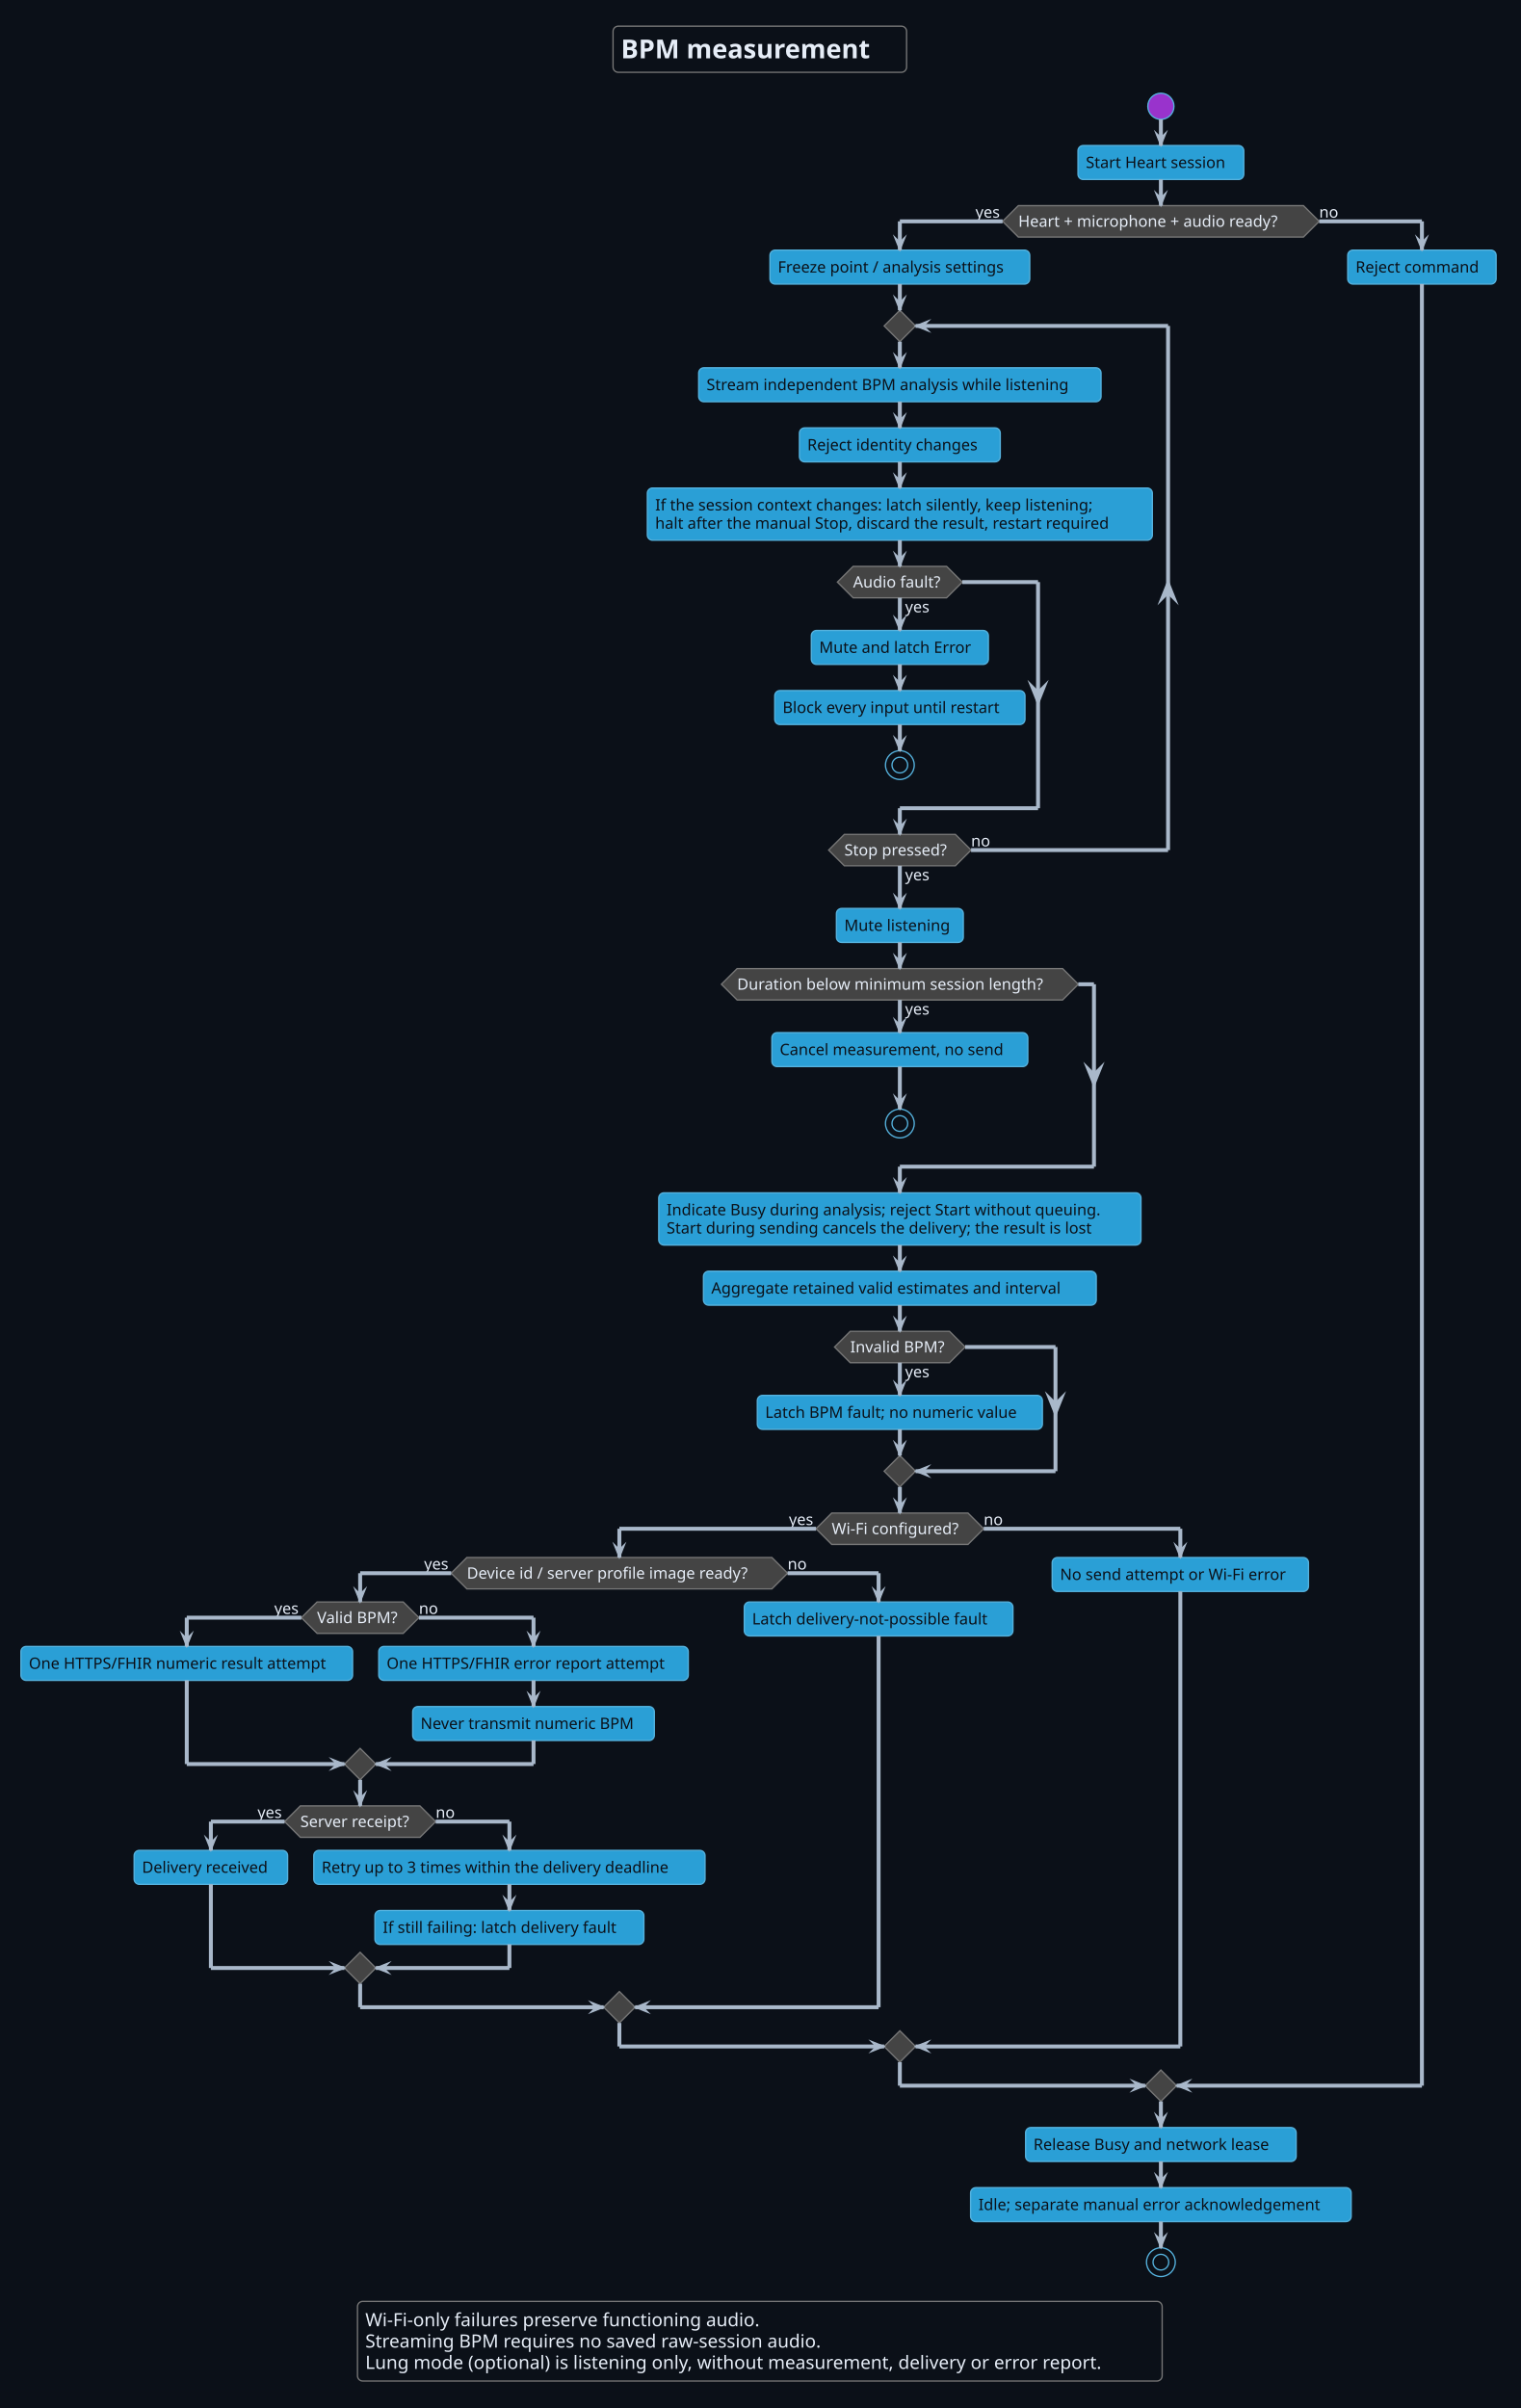
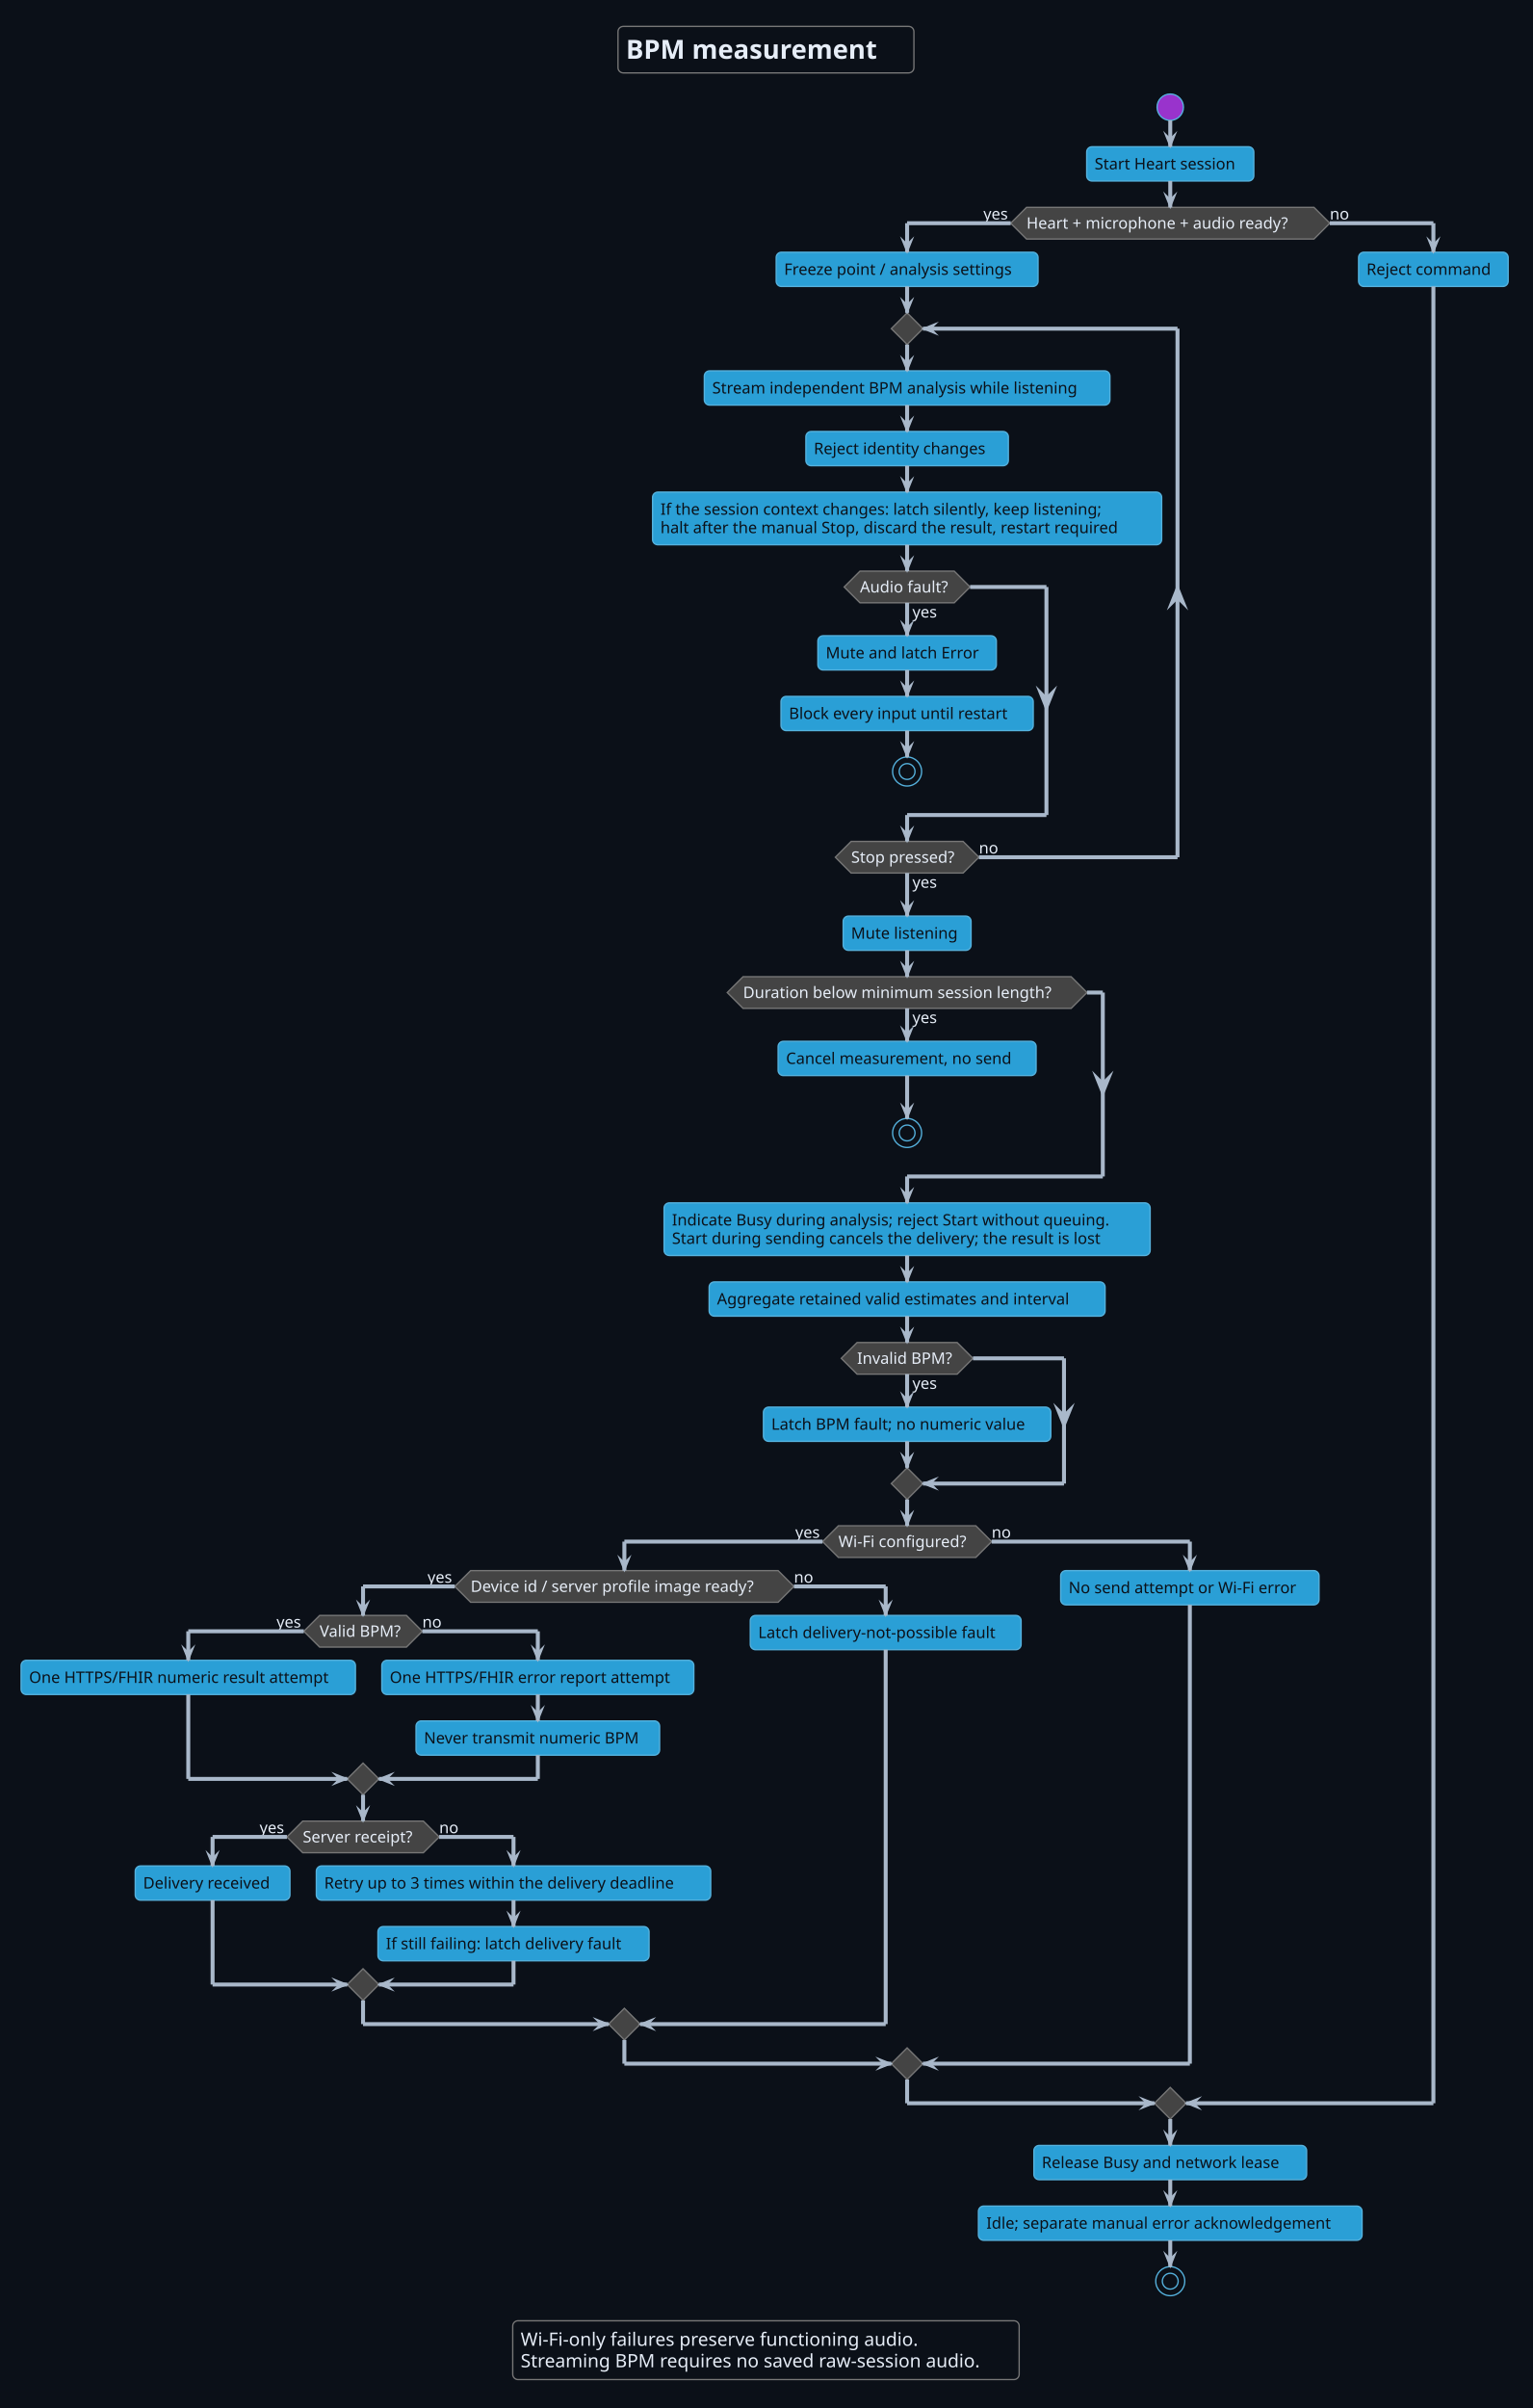
- <svg xmlns="http://www.w3.org/2000/svg" version="1.1" data-diagram-type="ACTIVITY" style="width:1211px;height:1918px;background:#0B1018;" width="1211.458px" height="1918.75px" viewBox="0 0 1211 1918" zoomAndPan="magnify" preserveAspectRatio="none" contentStyleType="text/css">
+ <svg xmlns="http://www.w3.org/2000/svg" version="1.1" data-diagram-type="ACTIVITY" style="width:1211px;height:1902px;background:#0B1018;" width="1211.458px" height="1902.083px" viewBox="0 0 1211 1902" zoomAndPan="magnify" preserveAspectRatio="none" contentStyleType="text/css">
  <defs />
  <g font-family="sans-serif" lengthAdjust="spacing">
-     <rect x="0" y="0" width="1211.458" height="1918.75" fill="#0B1018" style="stroke:none;" />
+     <rect x="0" y="0" width="1211.458" height="1902.083" fill="#0B1018" style="stroke:none;" />
    <g class="title" data-source-line="11">
      <rect x="488.269" y="20.833" width="233.793" height="36.751" fill="none" style="stroke:#777;stroke-width:1.042;" rx="4.167" ry="4.167" />
      <text x="494.519" y="46.421" fill="#E6EDF7" font-size="20.833" textLength="221.293" font-weight="700">BPM measurement</text>
    </g>
    <ellipse cx="924.593" cy="84.668" rx="10.417" ry="10.417" fill="#93C" style="stroke:#55B2DE;stroke-width:1.042;" />
    <rect x="858.571" y="115.918" width="132.043" height="27.051" fill="#2A9FD6" style="stroke:#55B2DE;stroke-width:1.042;" rx="4.167" ry="4.167" />
    <text x="864.821" y="133.771" fill="#0B1018" font-size="12.5" textLength="119.543">Start Heart session</text>
    <polygon points="811.031,163.802,1038.155,163.802,1050.655,176.302,1038.155,188.802,811.031,188.802,798.531,176.302,811.031,163.802" fill="#444" style="stroke:#777;stroke-width:1.042;stroke-linejoin:miter;stroke-miterlimit:10;" />
    <text x="811.031" y="180.629" fill="#E6EDF7" font-size="12.5" textLength="227.124">Heart + microphone + audio ready?</text>
    <text x="776.931" y="173.354" fill="#E6EDF7" font-size="12.5" textLength="21.6">yes</text>
    <text x="1050.655" y="173.354" fill="#E6EDF7" font-size="12.5" textLength="15.57">no</text>
    <rect x="613.243" y="199.219" width="206.903" height="27.051" fill="#2A9FD6" style="stroke:#55B2DE;stroke-width:1.042;" rx="4.167" ry="4.167" />
    <text x="619.493" y="217.072" fill="#0B1018" font-size="12.5" textLength="194.403">Freeze point / analysis settings</text>
    <rect x="556.456" y="292.936" width="320.477" height="27.051" fill="#2A9FD6" style="stroke:#55B2DE;stroke-width:1.042;" rx="4.167" ry="4.167" />
    <text x="562.706" y="310.789" fill="#0B1018" font-size="12.5" textLength="307.977">Stream independent BPM analysis while listening</text>
    <rect x="636.711" y="340.82" width="159.967" height="27.051" fill="#2A9FD6" style="stroke:#55B2DE;stroke-width:1.042;" rx="4.167" ry="4.167" />
    <text x="642.961" y="358.673" fill="#0B1018" font-size="12.5" textLength="147.467">Reject identity changes</text>
    <rect x="515.571" y="388.704" width="402.246" height="41.602" fill="#2A9FD6" style="stroke:#55B2DE;stroke-width:1.042;" rx="4.167" ry="4.167" />
    <text x="521.821" y="406.557" fill="#0B1018" font-size="12.5" textLength="378.43">If the session context changes: latch silently, keep listening;</text>
    <text x="521.821" y="421.108" fill="#0B1018" font-size="12.5" textLength="389.746">halt after the manual Stop, discard the result, restart required</text>
    <rect x="646.18" y="502.165" width="141.028" height="27.051" fill="#2A9FD6" style="stroke:#55B2DE;stroke-width:1.042;" rx="4.167" ry="4.167" />
    <text x="652.43" y="520.017" fill="#0B1018" font-size="12.5" textLength="128.528">Mute and latch Error</text>
    <rect x="617.042" y="550.049" width="199.304" height="27.051" fill="#2A9FD6" style="stroke:#55B2DE;stroke-width:1.042;" rx="4.167" ry="4.167" />
    <text x="623.292" y="567.902" fill="#0B1018" font-size="12.5" textLength="186.804">Block every input until restart</text>
    <ellipse cx="716.694" cy="609.391" rx="11.458" ry="11.458" fill="none" style="stroke:#55B2DE;stroke-width:1.042;" />
    <ellipse cx="716.694" cy="609.391" rx="6.25" ry="6.25" fill="none" style="stroke:#55B2DE;stroke-width:1.042;" />
    <polygon points="679.448,451.139,753.941,451.139,766.441,463.639,753.941,476.139,679.448,476.139,666.948,463.639,679.448,451.139" fill="#444" style="stroke:#777;stroke-width:1.042;stroke-linejoin:miter;stroke-miterlimit:10;" />
    <text x="720.861" y="487.742" fill="#E6EDF7" font-size="12.5" textLength="21.6">yes</text>
    <text x="679.448" y="467.967" fill="#E6EDF7" font-size="12.5" textLength="74.493">Audio fault?</text>
    <polygon points="716.694,247.103,729.194,259.603,716.694,272.103,704.194,259.603,716.694,247.103" fill="#444" style="stroke:#777;stroke-width:1.042;stroke-linejoin:miter;stroke-miterlimit:10;" />
    <polygon points="672.474,664.6,760.914,664.6,773.414,677.1,760.914,689.6,672.474,689.6,659.974,677.1,672.474,664.6" fill="#444" style="stroke:#777;stroke-width:1.042;stroke-linejoin:miter;stroke-miterlimit:10;" />
    <text x="720.861" y="701.202" fill="#E6EDF7" font-size="12.5" textLength="21.6">yes</text>
    <text x="672.474" y="681.427" fill="#E6EDF7" font-size="12.5" textLength="88.44">Stop pressed?</text>
    <text x="773.414" y="674.152" fill="#E6EDF7" font-size="12.5" textLength="15.57">no</text>
    <rect x="666.157" y="723.598" width="101.074" height="27.051" fill="#2A9FD6" style="stroke:#55B2DE;stroke-width:1.042;" rx="4.167" ry="4.167" />
    <text x="672.407" y="741.451" fill="#0B1018" font-size="12.5" textLength="88.574">Mute listening</text>
    <rect x="614.769" y="822.508" width="203.851" height="27.051" fill="#2A9FD6" style="stroke:#55B2DE;stroke-width:1.042;" rx="4.167" ry="4.167" />
    <text x="621.019" y="840.361" fill="#0B1018" font-size="12.5" textLength="191.351">Cancel measurement, no send</text>
    <ellipse cx="716.694" cy="894.887" rx="11.458" ry="11.458" fill="none" style="stroke:#55B2DE;stroke-width:1.042;" />
    <ellipse cx="716.694" cy="894.887" rx="6.25" ry="6.25" fill="none" style="stroke:#55B2DE;stroke-width:1.042;" />
    <polygon points="587.083,771.482,846.306,771.482,858.806,783.982,846.306,796.482,587.083,796.482,574.583,783.982,587.083,771.482" fill="#444" style="stroke:#777;stroke-width:1.042;stroke-linejoin:miter;stroke-miterlimit:10;" />
    <text x="720.861" y="808.085" fill="#E6EDF7" font-size="12.5" textLength="21.6">yes</text>
    <text x="587.083" y="788.31" fill="#E6EDF7" font-size="12.5" textLength="259.222">Duration below minimum session length?</text>
    <rect x="524.656" y="950.096" width="384.076" height="41.602" fill="#2A9FD6" style="stroke:#55B2DE;stroke-width:1.042;" rx="4.167" ry="4.167" />
    <text x="530.906" y="967.948" fill="#0B1018" font-size="12.5" textLength="371.576">Indicate Busy during analysis; reject Start without queuing.</text>
    <text x="530.906" y="982.499" fill="#0B1018" font-size="12.5" textLength="366.608">Start during sending cancels the delivery; the result is lost</text>
    <rect x="560.273" y="1012.531" width="312.842" height="27.051" fill="#2A9FD6" style="stroke:#55B2DE;stroke-width:1.042;" rx="4.167" ry="4.167" />
    <text x="566.523" y="1030.383" fill="#0B1018" font-size="12.5" textLength="300.342">Aggregate retained valid estimates and interval</text>
    <rect x="603.163" y="1111.44" width="227.063" height="27.051" fill="#2A9FD6" style="stroke:#55B2DE;stroke-width:1.042;" rx="4.167" ry="4.167" />
    <text x="609.413" y="1129.293" fill="#0B1018" font-size="12.5" textLength="214.563">Latch BPM fault; no numeric value</text>
    <polygon points="677.168,1060.415,756.221,1060.415,768.721,1072.915,756.221,1085.415,677.168,1085.415,664.668,1072.915,677.168,1060.415" fill="#444" style="stroke:#777;stroke-width:1.042;stroke-linejoin:miter;stroke-miterlimit:10;" />
    <text x="720.861" y="1097.017" fill="#E6EDF7" font-size="12.5" textLength="21.6">yes</text>
    <text x="677.168" y="1077.242" fill="#E6EDF7" font-size="12.5" textLength="79.053">Invalid BPM?</text>
    <polygon points="716.694,1159.324,729.194,1171.824,716.694,1184.324,704.194,1171.824,716.694,1159.324" fill="#444" style="stroke:#777;stroke-width:1.042;stroke-linejoin:miter;stroke-miterlimit:10;" />
    <polygon points="662.419,1205.157,770.97,1205.157,783.47,1217.657,770.97,1230.157,662.419,1230.157,649.919,1217.657,662.419,1205.157" fill="#444" style="stroke:#777;stroke-width:1.042;stroke-linejoin:miter;stroke-miterlimit:10;" />
    <text x="662.419" y="1221.985" fill="#E6EDF7" font-size="12.5" textLength="108.551">Wi-Fi configured?</text>
    <text x="628.319" y="1214.709" fill="#E6EDF7" font-size="12.5" textLength="21.6">yes</text>
    <text x="783.47" y="1214.709" fill="#E6EDF7" font-size="12.5" textLength="15.57">no</text>
    <polygon points="371.841,1240.574,614.767,1240.574,627.267,1253.074,614.767,1265.574,371.841,1265.574,359.341,1253.074,371.841,1240.574" fill="#444" style="stroke:#777;stroke-width:1.042;stroke-linejoin:miter;stroke-miterlimit:10;" />
    <text x="371.841" y="1257.402" fill="#E6EDF7" font-size="12.5" textLength="242.926">Device id / server profile image ready?</text>
    <text x="337.741" y="1250.126" fill="#E6EDF7" font-size="12.5" textLength="21.6">yes</text>
    <text x="627.267" y="1250.126" fill="#E6EDF7" font-size="12.5" textLength="15.57">no</text>
    <polygon points="252.538,1275.991,321.135,1275.991,333.635,1288.491,321.135,1300.991,252.538,1300.991,240.038,1288.491,252.538,1275.991" fill="#444" style="stroke:#777;stroke-width:1.042;stroke-linejoin:miter;stroke-miterlimit:10;" />
    <text x="252.538" y="1292.818" fill="#E6EDF7" font-size="12.5" textLength="68.597">Valid BPM?</text>
    <text x="218.438" y="1285.543" fill="#E6EDF7" font-size="12.5" textLength="21.6">yes</text>
    <text x="333.635" y="1285.543" fill="#E6EDF7" font-size="12.5" textLength="15.57">no</text>
    <rect x="16.667" y="1311.407" width="264.16" height="27.051" fill="#2A9FD6" style="stroke:#55B2DE;stroke-width:1.042;" rx="4.167" ry="4.167" />
    <text x="22.917" y="1329.26" fill="#0B1018" font-size="12.5" textLength="251.66">One HTTPS/FHIR numeric result attempt</text>
    <rect x="301.66" y="1311.407" width="246.533" height="27.051" fill="#2A9FD6" style="stroke:#55B2DE;stroke-width:1.042;" rx="4.167" ry="4.167" />
    <text x="307.91" y="1329.26" fill="#0B1018" font-size="12.5" textLength="234.033">One HTTPS/FHIR error report attempt</text>
    <rect x="328.693" y="1359.292" width="192.468" height="27.051" fill="#2A9FD6" style="stroke:#55B2DE;stroke-width:1.042;" rx="4.167" ry="4.167" />
    <text x="334.943" y="1377.144" fill="#0B1018" font-size="12.5" textLength="179.968">Never transmit numeric BPM</text>
    <polygon points="286.837,1392.592,299.337,1405.092,286.837,1417.592,274.337,1405.092,286.837,1392.592" fill="#444" style="stroke:#777;stroke-width:1.042;stroke-linejoin:miter;stroke-miterlimit:10;" />
    <polygon points="239.187,1438.426,334.487,1438.426,346.987,1450.926,334.487,1463.426,239.187,1463.426,226.687,1450.926,239.187,1438.426" fill="#444" style="stroke:#777;stroke-width:1.042;stroke-linejoin:miter;stroke-miterlimit:10;" />
    <text x="239.187" y="1455.253" fill="#E6EDF7" font-size="12.5" textLength="95.3">Server receipt?</text>
    <text x="205.086" y="1447.978" fill="#E6EDF7" font-size="12.5" textLength="21.6">yes</text>
    <text x="346.987" y="1447.978" fill="#E6EDF7" font-size="12.5" textLength="15.57">no</text>
    <rect x="106.831" y="1473.842" width="122.247" height="27.051" fill="#2A9FD6" style="stroke:#55B2DE;stroke-width:1.042;" rx="4.167" ry="4.167" />
    <text x="113.081" y="1491.695" fill="#0B1018" font-size="12.5" textLength="109.747">Delivery received</text>
    <rect x="249.911" y="1473.842" width="311.615" height="27.051" fill="#2A9FD6" style="stroke:#55B2DE;stroke-width:1.042;" rx="4.167" ry="4.167" />
    <text x="256.161" y="1491.695" fill="#0B1018" font-size="12.5" textLength="299.115">Retry up to 3 times within the delivery deadline</text>
    <rect x="298.611" y="1521.726" width="214.215" height="27.051" fill="#2A9FD6" style="stroke:#55B2DE;stroke-width:1.042;" rx="4.167" ry="4.167" />
    <text x="304.861" y="1539.579" fill="#0B1018" font-size="12.5" textLength="201.715">If still failing: latch delivery fault</text>
    <polygon points="286.837,1555.027,299.337,1567.527,286.837,1580.027,274.337,1567.527,286.837,1555.027" fill="#444" style="stroke:#777;stroke-width:1.042;stroke-linejoin:miter;stroke-miterlimit:10;" />
    <rect x="592.776" y="1275.991" width="213.989" height="27.051" fill="#2A9FD6" style="stroke:#55B2DE;stroke-width:1.042;" rx="4.167" ry="4.167" />
    <text x="599.026" y="1293.844" fill="#0B1018" font-size="12.5" textLength="201.489">Latch delivery-not-possible fault</text>
    <polygon points="493.304,1586.277,505.804,1598.777,493.304,1611.277,480.804,1598.777,493.304,1586.277" fill="#444" style="stroke:#777;stroke-width:1.042;stroke-linejoin:miter;stroke-miterlimit:10;" />
    <rect x="838.016" y="1240.574" width="204.138" height="27.051" fill="#2A9FD6" style="stroke:#55B2DE;stroke-width:1.042;" rx="4.167" ry="4.167" />
    <text x="844.266" y="1258.427" fill="#0B1018" font-size="12.5" textLength="191.638">No send attempt or Wi-Fi error</text>
    <polygon points="716.694,1617.527,729.194,1630.027,716.694,1642.527,704.194,1630.027,716.694,1617.527" fill="#444" style="stroke:#777;stroke-width:1.042;stroke-linejoin:miter;stroke-miterlimit:10;" />
    <rect x="1073.404" y="199.219" width="118.176" height="27.051" fill="#2A9FD6" style="stroke:#55B2DE;stroke-width:1.042;" rx="4.167" ry="4.167" />
    <text x="1079.654" y="217.072" fill="#0B1018" font-size="12.5" textLength="105.676">Reject command</text>
    <polygon points="924.593,1648.777,937.093,1661.277,924.593,1673.777,912.093,1661.277,924.593,1648.777" fill="#444" style="stroke:#777;stroke-width:1.042;stroke-linejoin:miter;stroke-miterlimit:10;" />
    <rect x="816.839" y="1694.611" width="215.509" height="27.051" fill="#2A9FD6" style="stroke:#55B2DE;stroke-width:1.042;" rx="4.167" ry="4.167" />
    <text x="823.089" y="1712.463" fill="#0B1018" font-size="12.5" textLength="203.009">Release Busy and network lease</text>
    <rect x="773.031" y="1742.495" width="303.125" height="27.051" fill="#2A9FD6" style="stroke:#55B2DE;stroke-width:1.042;" rx="4.167" ry="4.167" />
    <text x="779.281" y="1760.347" fill="#0B1018" font-size="12.5" textLength="290.625">Idle; separate manual error acknowledgement</text>
    <ellipse cx="924.593" cy="1801.837" rx="11.458" ry="11.458" fill="none" style="stroke:#55B2DE;stroke-width:1.042;" />
    <ellipse cx="924.593" cy="1801.837" rx="6.25" ry="6.25" fill="none" style="stroke:#55B2DE;stroke-width:1.042;" />
    <line x1="924.593" y1="95.085" x2="924.593" y2="115.918" style="stroke:#A9B8CA;stroke-width:3.125;" />
    <polygon points="920.427,105.501,924.593,115.918,928.76,105.501,924.593,109.668" fill="#A9B8CA" style="stroke:#A9B8CA;stroke-width:1.042;stroke-linejoin:miter;stroke-miterlimit:10;" />
    <line x1="716.694" y1="319.987" x2="716.694" y2="340.82" style="stroke:#A9B8CA;stroke-width:3.125;" />
    <polygon points="712.528,330.404,716.694,340.82,720.861,330.404,716.694,334.57" fill="#A9B8CA" style="stroke:#A9B8CA;stroke-width:1.042;stroke-linejoin:miter;stroke-miterlimit:10;" />
    <line x1="716.694" y1="367.871" x2="716.694" y2="388.704" style="stroke:#A9B8CA;stroke-width:3.125;" />
    <polygon points="712.528,378.288,716.694,388.704,720.861,378.288,716.694,382.454" fill="#A9B8CA" style="stroke:#A9B8CA;stroke-width:1.042;stroke-linejoin:miter;stroke-miterlimit:10;" />
    <line x1="716.694" y1="529.215" x2="716.694" y2="550.049" style="stroke:#A9B8CA;stroke-width:3.125;" />
    <polygon points="712.528,539.632,716.694,550.049,720.861,539.632,716.694,543.799" fill="#A9B8CA" style="stroke:#A9B8CA;stroke-width:1.042;stroke-linejoin:miter;stroke-miterlimit:10;" />
    <line x1="716.694" y1="577.1" x2="716.694" y2="597.933" style="stroke:#A9B8CA;stroke-width:3.125;" />
    <polygon points="712.528,587.516,716.694,597.933,720.861,587.516,716.694,591.683" fill="#A9B8CA" style="stroke:#A9B8CA;stroke-width:1.042;stroke-linejoin:miter;stroke-miterlimit:10;" />
    <line x1="716.694" y1="476.139" x2="716.694" y2="502.165" style="stroke:#A9B8CA;stroke-width:3.125;" />
    <polygon points="712.528,491.748,716.694,502.165,720.861,491.748,716.694,495.915" fill="#A9B8CA" style="stroke:#A9B8CA;stroke-width:1.042;stroke-linejoin:miter;stroke-miterlimit:10;" />
    <line x1="766.441" y1="463.639" x2="826.763" y2="463.639" style="stroke:#A9B8CA;stroke-width:3.125;" />
    <polygon points="822.596,547.965,826.763,558.382,830.93,547.965,826.763,552.132" fill="#A9B8CA" style="stroke:#A9B8CA;stroke-width:3.125;stroke-linejoin:miter;stroke-miterlimit:10;" />
    <line x1="826.763" y1="463.639" x2="826.763" y2="643.766" style="stroke:#A9B8CA;stroke-width:3.125;" />
    <line x1="826.763" y1="643.766" x2="716.694" y2="643.766" style="stroke:#A9B8CA;stroke-width:3.125;" />
    <line x1="716.694" y1="643.766" x2="716.694" y2="664.6" style="stroke:#A9B8CA;stroke-width:3.125;" />
    <polygon points="712.528,654.183,716.694,664.6,720.861,654.183,716.694,658.35" fill="#A9B8CA" style="stroke:#A9B8CA;stroke-width:1.042;stroke-linejoin:miter;stroke-miterlimit:10;" />
    <line x1="716.694" y1="430.306" x2="716.694" y2="451.139" style="stroke:#A9B8CA;stroke-width:3.125;" />
    <polygon points="712.528,440.723,716.694,451.139,720.861,440.723,716.694,444.889" fill="#A9B8CA" style="stroke:#A9B8CA;stroke-width:1.042;stroke-linejoin:miter;stroke-miterlimit:10;" />
    <line x1="716.694" y1="272.103" x2="716.694" y2="292.936" style="stroke:#A9B8CA;stroke-width:3.125;" />
    <polygon points="712.528,282.52,716.694,292.936,720.861,282.52,716.694,286.686" fill="#A9B8CA" style="stroke:#A9B8CA;stroke-width:1.042;stroke-linejoin:miter;stroke-miterlimit:10;" />
    <line x1="773.414" y1="677.1" x2="930.317" y2="677.1" style="stroke:#A9B8CA;stroke-width:3.125;" />
    <polygon points="926.151,475.635,930.317,465.218,934.484,475.635,930.317,471.468" fill="#A9B8CA" style="stroke:#A9B8CA;stroke-width:3.125;stroke-linejoin:miter;stroke-miterlimit:10;" />
    <line x1="930.317" y1="259.603" x2="930.317" y2="677.1" style="stroke:#A9B8CA;stroke-width:3.125;" />
    <line x1="930.317" y1="259.603" x2="729.194" y2="259.603" style="stroke:#A9B8CA;stroke-width:3.125;" />
    <polygon points="739.611,255.436,729.194,259.603,739.611,263.77,735.444,259.603" fill="#A9B8CA" style="stroke:#A9B8CA;stroke-width:1.042;stroke-linejoin:miter;stroke-miterlimit:10;" />
    <line x1="716.694" y1="226.27" x2="716.694" y2="247.103" style="stroke:#A9B8CA;stroke-width:3.125;" />
    <polygon points="712.528,236.686,716.694,247.103,720.861,236.686,716.694,240.853" fill="#A9B8CA" style="stroke:#A9B8CA;stroke-width:1.042;stroke-linejoin:miter;stroke-miterlimit:10;" />
    <line x1="716.694" y1="689.6" x2="716.694" y2="723.598" style="stroke:#A9B8CA;stroke-width:3.125;" />
    <polygon points="712.528,713.182,716.694,723.598,720.861,713.182,716.694,717.348" fill="#A9B8CA" style="stroke:#A9B8CA;stroke-width:1.042;stroke-linejoin:miter;stroke-miterlimit:10;" />
    <line x1="716.694" y1="849.559" x2="716.694" y2="883.429" style="stroke:#A9B8CA;stroke-width:3.125;" />
    <polygon points="712.528,873.012,716.694,883.429,720.861,873.012,716.694,877.179" fill="#A9B8CA" style="stroke:#A9B8CA;stroke-width:1.042;stroke-linejoin:miter;stroke-miterlimit:10;" />
    <line x1="716.694" y1="796.482" x2="716.694" y2="822.508" style="stroke:#A9B8CA;stroke-width:3.125;" />
    <polygon points="712.528,812.091,716.694,822.508,720.861,812.091,716.694,816.258" fill="#A9B8CA" style="stroke:#A9B8CA;stroke-width:1.042;stroke-linejoin:miter;stroke-miterlimit:10;" />
    <line x1="858.806" y1="783.982" x2="871.306" y2="783.982" style="stroke:#A9B8CA;stroke-width:3.125;" />
    <polygon points="867.139,852.179,871.306,862.596,875.472,852.179,871.306,856.346" fill="#A9B8CA" style="stroke:#A9B8CA;stroke-width:3.125;stroke-linejoin:miter;stroke-miterlimit:10;" />
    <line x1="871.306" y1="783.982" x2="871.306" y2="929.262" style="stroke:#A9B8CA;stroke-width:3.125;" />
    <line x1="871.306" y1="929.262" x2="716.694" y2="929.262" style="stroke:#A9B8CA;stroke-width:3.125;" />
    <line x1="716.694" y1="929.262" x2="716.694" y2="950.096" style="stroke:#A9B8CA;stroke-width:3.125;" />
    <polygon points="712.528,939.679,716.694,950.096,720.861,939.679,716.694,943.846" fill="#A9B8CA" style="stroke:#A9B8CA;stroke-width:1.042;stroke-linejoin:miter;stroke-miterlimit:10;" />
    <line x1="716.694" y1="750.649" x2="716.694" y2="771.482" style="stroke:#A9B8CA;stroke-width:3.125;" />
    <polygon points="712.528,761.066,716.694,771.482,720.861,761.066,716.694,765.232" fill="#A9B8CA" style="stroke:#A9B8CA;stroke-width:1.042;stroke-linejoin:miter;stroke-miterlimit:10;" />
    <line x1="716.694" y1="991.697" x2="716.694" y2="1012.531" style="stroke:#A9B8CA;stroke-width:3.125;" />
    <polygon points="712.528,1002.114,716.694,1012.531,720.861,1002.114,716.694,1006.281" fill="#A9B8CA" style="stroke:#A9B8CA;stroke-width:1.042;stroke-linejoin:miter;stroke-miterlimit:10;" />
    <line x1="716.694" y1="1085.415" x2="716.694" y2="1111.44" style="stroke:#A9B8CA;stroke-width:3.125;" />
    <polygon points="712.528,1101.023,716.694,1111.44,720.861,1101.023,716.694,1105.19" fill="#A9B8CA" style="stroke:#A9B8CA;stroke-width:1.042;stroke-linejoin:miter;stroke-miterlimit:10;" />
    <line x1="768.721" y1="1072.915" x2="840.643" y2="1072.915" style="stroke:#A9B8CA;stroke-width:3.125;" />
    <polygon points="836.476,1114.549,840.643,1124.965,844.809,1114.549,840.643,1118.715" fill="#A9B8CA" style="stroke:#A9B8CA;stroke-width:3.125;stroke-linejoin:miter;stroke-miterlimit:10;" />
    <line x1="840.643" y1="1072.915" x2="840.643" y2="1171.824" style="stroke:#A9B8CA;stroke-width:3.125;" />
    <line x1="840.643" y1="1171.824" x2="729.194" y2="1171.824" style="stroke:#A9B8CA;stroke-width:3.125;" />
    <polygon points="739.611,1167.657,729.194,1171.824,739.611,1175.991,735.444,1171.824" fill="#A9B8CA" style="stroke:#A9B8CA;stroke-width:1.042;stroke-linejoin:miter;stroke-miterlimit:10;" />
    <line x1="716.694" y1="1138.491" x2="716.694" y2="1159.324" style="stroke:#A9B8CA;stroke-width:3.125;" />
    <polygon points="712.528,1148.907,716.694,1159.324,720.861,1148.907,716.694,1153.074" fill="#A9B8CA" style="stroke:#A9B8CA;stroke-width:1.042;stroke-linejoin:miter;stroke-miterlimit:10;" />
    <line x1="716.694" y1="1039.581" x2="716.694" y2="1060.415" style="stroke:#A9B8CA;stroke-width:3.125;" />
    <polygon points="712.528,1049.998,716.694,1060.415,720.861,1049.998,716.694,1054.165" fill="#A9B8CA" style="stroke:#A9B8CA;stroke-width:1.042;stroke-linejoin:miter;stroke-miterlimit:10;" />
    <line x1="424.927" y1="1338.458" x2="424.927" y2="1359.292" style="stroke:#A9B8CA;stroke-width:3.125;" />
    <polygon points="420.76,1348.875,424.927,1359.292,429.093,1348.875,424.927,1353.042" fill="#A9B8CA" style="stroke:#A9B8CA;stroke-width:1.042;stroke-linejoin:miter;stroke-miterlimit:10;" />
    <line x1="240.038" y1="1288.491" x2="148.747" y2="1288.491" style="stroke:#A9B8CA;stroke-width:3.125;" />
    <line x1="148.747" y1="1288.491" x2="148.747" y2="1311.407" style="stroke:#A9B8CA;stroke-width:3.125;" />
    <polygon points="144.58,1300.991,148.747,1311.407,152.913,1300.991,148.747,1305.157" fill="#A9B8CA" style="stroke:#A9B8CA;stroke-width:1.042;stroke-linejoin:miter;stroke-miterlimit:10;" />
    <line x1="333.635" y1="1288.491" x2="424.927" y2="1288.491" style="stroke:#A9B8CA;stroke-width:3.125;" />
    <line x1="424.927" y1="1288.491" x2="424.927" y2="1311.407" style="stroke:#A9B8CA;stroke-width:3.125;" />
    <polygon points="420.76,1300.991,424.927,1311.407,429.093,1300.991,424.927,1305.157" fill="#A9B8CA" style="stroke:#A9B8CA;stroke-width:1.042;stroke-linejoin:miter;stroke-miterlimit:10;" />
    <line x1="148.747" y1="1338.458" x2="148.747" y2="1405.092" style="stroke:#A9B8CA;stroke-width:3.125;" />
    <line x1="148.747" y1="1405.092" x2="274.337" y2="1405.092" style="stroke:#A9B8CA;stroke-width:3.125;" />
    <polygon points="263.92,1400.926,274.337,1405.092,263.92,1409.259,268.087,1405.092" fill="#A9B8CA" style="stroke:#A9B8CA;stroke-width:1.042;stroke-linejoin:miter;stroke-miterlimit:10;" />
    <line x1="424.927" y1="1386.342" x2="424.927" y2="1405.092" style="stroke:#A9B8CA;stroke-width:3.125;" />
    <line x1="424.927" y1="1405.092" x2="299.337" y2="1405.092" style="stroke:#A9B8CA;stroke-width:3.125;" />
    <polygon points="309.753,1400.926,299.337,1405.092,309.753,1409.259,305.587,1405.092" fill="#A9B8CA" style="stroke:#A9B8CA;stroke-width:1.042;stroke-linejoin:miter;stroke-miterlimit:10;" />
    <line x1="405.719" y1="1500.893" x2="405.719" y2="1521.726" style="stroke:#A9B8CA;stroke-width:3.125;" />
    <polygon points="401.552,1511.31,405.719,1521.726,409.886,1511.31,405.719,1515.476" fill="#A9B8CA" style="stroke:#A9B8CA;stroke-width:1.042;stroke-linejoin:miter;stroke-miterlimit:10;" />
    <line x1="226.687" y1="1450.926" x2="167.955" y2="1450.926" style="stroke:#A9B8CA;stroke-width:3.125;" />
    <line x1="167.955" y1="1450.926" x2="167.955" y2="1473.842" style="stroke:#A9B8CA;stroke-width:3.125;" />
    <polygon points="163.788,1463.426,167.955,1473.842,172.121,1463.426,167.955,1467.592" fill="#A9B8CA" style="stroke:#A9B8CA;stroke-width:1.042;stroke-linejoin:miter;stroke-miterlimit:10;" />
    <line x1="346.987" y1="1450.926" x2="405.719" y2="1450.926" style="stroke:#A9B8CA;stroke-width:3.125;" />
    <line x1="405.719" y1="1450.926" x2="405.719" y2="1473.842" style="stroke:#A9B8CA;stroke-width:3.125;" />
    <polygon points="401.552,1463.426,405.719,1473.842,409.886,1463.426,405.719,1467.592" fill="#A9B8CA" style="stroke:#A9B8CA;stroke-width:1.042;stroke-linejoin:miter;stroke-miterlimit:10;" />
    <line x1="167.955" y1="1500.893" x2="167.955" y2="1567.527" style="stroke:#A9B8CA;stroke-width:3.125;" />
    <line x1="167.955" y1="1567.527" x2="274.337" y2="1567.527" style="stroke:#A9B8CA;stroke-width:3.125;" />
    <polygon points="263.92,1563.361,274.337,1567.527,263.92,1571.694,268.087,1567.527" fill="#A9B8CA" style="stroke:#A9B8CA;stroke-width:1.042;stroke-linejoin:miter;stroke-miterlimit:10;" />
    <line x1="405.719" y1="1548.777" x2="405.719" y2="1567.527" style="stroke:#A9B8CA;stroke-width:3.125;" />
    <line x1="405.719" y1="1567.527" x2="299.337" y2="1567.527" style="stroke:#A9B8CA;stroke-width:3.125;" />
    <polygon points="309.753,1563.361,299.337,1567.527,309.753,1571.694,305.587,1567.527" fill="#A9B8CA" style="stroke:#A9B8CA;stroke-width:1.042;stroke-linejoin:miter;stroke-miterlimit:10;" />
    <line x1="286.837" y1="1417.592" x2="286.837" y2="1438.426" style="stroke:#A9B8CA;stroke-width:3.125;" />
    <polygon points="282.67,1428.009,286.837,1438.426,291.003,1428.009,286.837,1432.176" fill="#A9B8CA" style="stroke:#A9B8CA;stroke-width:1.042;stroke-linejoin:miter;stroke-miterlimit:10;" />
    <line x1="359.341" y1="1253.074" x2="286.837" y2="1253.074" style="stroke:#A9B8CA;stroke-width:3.125;" />
    <line x1="286.837" y1="1253.074" x2="286.837" y2="1275.991" style="stroke:#A9B8CA;stroke-width:3.125;" />
    <polygon points="282.67,1265.574,286.837,1275.991,291.003,1265.574,286.837,1269.741" fill="#A9B8CA" style="stroke:#A9B8CA;stroke-width:1.042;stroke-linejoin:miter;stroke-miterlimit:10;" />
    <line x1="627.267" y1="1253.074" x2="699.771" y2="1253.074" style="stroke:#A9B8CA;stroke-width:3.125;" />
    <line x1="699.771" y1="1253.074" x2="699.771" y2="1275.991" style="stroke:#A9B8CA;stroke-width:3.125;" />
    <polygon points="695.604,1265.574,699.771,1275.991,703.938,1265.574,699.771,1269.741" fill="#A9B8CA" style="stroke:#A9B8CA;stroke-width:1.042;stroke-linejoin:miter;stroke-miterlimit:10;" />
    <line x1="286.837" y1="1580.027" x2="286.837" y2="1598.777" style="stroke:#A9B8CA;stroke-width:3.125;" />
    <line x1="286.837" y1="1598.777" x2="480.804" y2="1598.777" style="stroke:#A9B8CA;stroke-width:3.125;" />
    <polygon points="470.387,1594.611,480.804,1598.777,470.387,1602.944,474.554,1598.777" fill="#A9B8CA" style="stroke:#A9B8CA;stroke-width:1.042;stroke-linejoin:miter;stroke-miterlimit:10;" />
    <line x1="699.771" y1="1303.042" x2="699.771" y2="1598.777" style="stroke:#A9B8CA;stroke-width:3.125;" />
    <line x1="699.771" y1="1598.777" x2="505.804" y2="1598.777" style="stroke:#A9B8CA;stroke-width:3.125;" />
    <polygon points="516.221,1594.611,505.804,1598.777,516.221,1602.944,512.054,1598.777" fill="#A9B8CA" style="stroke:#A9B8CA;stroke-width:1.042;stroke-linejoin:miter;stroke-miterlimit:10;" />
    <line x1="649.919" y1="1217.657" x2="493.304" y2="1217.657" style="stroke:#A9B8CA;stroke-width:3.125;" />
    <line x1="493.304" y1="1217.657" x2="493.304" y2="1240.574" style="stroke:#A9B8CA;stroke-width:3.125;" />
    <polygon points="489.137,1230.157,493.304,1240.574,497.471,1230.157,493.304,1234.324" fill="#A9B8CA" style="stroke:#A9B8CA;stroke-width:1.042;stroke-linejoin:miter;stroke-miterlimit:10;" />
    <line x1="783.47" y1="1217.657" x2="940.085" y2="1217.657" style="stroke:#A9B8CA;stroke-width:3.125;" />
    <line x1="940.085" y1="1217.657" x2="940.085" y2="1240.574" style="stroke:#A9B8CA;stroke-width:3.125;" />
    <polygon points="935.918,1230.157,940.085,1240.574,944.252,1230.157,940.085,1234.324" fill="#A9B8CA" style="stroke:#A9B8CA;stroke-width:1.042;stroke-linejoin:miter;stroke-miterlimit:10;" />
    <line x1="493.304" y1="1611.277" x2="493.304" y2="1630.027" style="stroke:#A9B8CA;stroke-width:3.125;" />
    <line x1="493.304" y1="1630.027" x2="704.194" y2="1630.027" style="stroke:#A9B8CA;stroke-width:3.125;" />
    <polygon points="693.778,1625.861,704.194,1630.027,693.778,1634.194,697.944,1630.027" fill="#A9B8CA" style="stroke:#A9B8CA;stroke-width:1.042;stroke-linejoin:miter;stroke-miterlimit:10;" />
    <line x1="940.085" y1="1267.625" x2="940.085" y2="1630.027" style="stroke:#A9B8CA;stroke-width:3.125;" />
    <line x1="940.085" y1="1630.027" x2="729.194" y2="1630.027" style="stroke:#A9B8CA;stroke-width:3.125;" />
    <polygon points="739.611,1625.861,729.194,1630.027,739.611,1634.194,735.444,1630.027" fill="#A9B8CA" style="stroke:#A9B8CA;stroke-width:1.042;stroke-linejoin:miter;stroke-miterlimit:10;" />
    <line x1="716.694" y1="1184.324" x2="716.694" y2="1205.157" style="stroke:#A9B8CA;stroke-width:3.125;" />
    <polygon points="712.528,1194.741,716.694,1205.157,720.861,1194.741,716.694,1198.907" fill="#A9B8CA" style="stroke:#A9B8CA;stroke-width:1.042;stroke-linejoin:miter;stroke-miterlimit:10;" />
    <line x1="798.531" y1="176.302" x2="716.694" y2="176.302" style="stroke:#A9B8CA;stroke-width:3.125;" />
    <line x1="716.694" y1="176.302" x2="716.694" y2="199.219" style="stroke:#A9B8CA;stroke-width:3.125;" />
    <polygon points="712.528,188.802,716.694,199.219,720.861,188.802,716.694,192.969" fill="#A9B8CA" style="stroke:#A9B8CA;stroke-width:1.042;stroke-linejoin:miter;stroke-miterlimit:10;" />
    <line x1="1050.655" y1="176.302" x2="1132.492" y2="176.302" style="stroke:#A9B8CA;stroke-width:3.125;" />
    <line x1="1132.492" y1="176.302" x2="1132.492" y2="199.219" style="stroke:#A9B8CA;stroke-width:3.125;" />
    <polygon points="1128.325,188.802,1132.492,199.219,1136.659,188.802,1132.492,192.969" fill="#A9B8CA" style="stroke:#A9B8CA;stroke-width:1.042;stroke-linejoin:miter;stroke-miterlimit:10;" />
    <line x1="716.694" y1="1642.527" x2="716.694" y2="1661.277" style="stroke:#A9B8CA;stroke-width:3.125;" />
    <line x1="716.694" y1="1661.277" x2="912.093" y2="1661.277" style="stroke:#A9B8CA;stroke-width:3.125;" />
    <polygon points="901.677,1657.111,912.093,1661.277,901.677,1665.444,905.843,1661.277" fill="#A9B8CA" style="stroke:#A9B8CA;stroke-width:1.042;stroke-linejoin:miter;stroke-miterlimit:10;" />
    <line x1="1132.492" y1="226.27" x2="1132.492" y2="1661.277" style="stroke:#A9B8CA;stroke-width:3.125;" />
    <line x1="1132.492" y1="1661.277" x2="937.093" y2="1661.277" style="stroke:#A9B8CA;stroke-width:3.125;" />
    <polygon points="947.51,1657.111,937.093,1661.277,947.51,1665.444,943.343,1661.277" fill="#A9B8CA" style="stroke:#A9B8CA;stroke-width:1.042;stroke-linejoin:miter;stroke-miterlimit:10;" />
    <line x1="924.593" y1="142.969" x2="924.593" y2="163.802" style="stroke:#A9B8CA;stroke-width:3.125;" />
    <polygon points="920.427,153.385,924.593,163.802,928.76,153.385,924.593,157.552" fill="#A9B8CA" style="stroke:#A9B8CA;stroke-width:1.042;stroke-linejoin:miter;stroke-miterlimit:10;" />
    <line x1="924.593" y1="1673.777" x2="924.593" y2="1694.611" style="stroke:#A9B8CA;stroke-width:3.125;" />
    <polygon points="920.427,1684.194,924.593,1694.611,928.76,1684.194,924.593,1688.361" fill="#A9B8CA" style="stroke:#A9B8CA;stroke-width:1.042;stroke-linejoin:miter;stroke-miterlimit:10;" />
    <line x1="924.593" y1="1721.661" x2="924.593" y2="1742.495" style="stroke:#A9B8CA;stroke-width:3.125;" />
    <polygon points="920.427,1732.078,924.593,1742.495,928.76,1732.078,924.593,1736.245" fill="#A9B8CA" style="stroke:#A9B8CA;stroke-width:1.042;stroke-linejoin:miter;stroke-miterlimit:10;" />
    <line x1="924.593" y1="1769.545" x2="924.593" y2="1790.379" style="stroke:#A9B8CA;stroke-width:3.125;" />
    <polygon points="920.427,1779.962,924.593,1790.379,928.76,1779.962,924.593,1784.129" fill="#A9B8CA" style="stroke:#A9B8CA;stroke-width:1.042;stroke-linejoin:miter;stroke-miterlimit:10;" />
    <g class="legend" data-source-line="62">
-       <rect x="284.718" y="1833.087" width="640.894" height="63.428" fill="none" style="stroke:#777;stroke-width:1.042;" rx="4.167" ry="4.167" />
-       <text x="290.968" y="1852.874" fill="#E6EDF7" font-size="14.583" textLength="336.371">Wi-Fi-only failures preserve functioning audio.</text>
-       <text x="290.968" y="1869.85" fill="#E6EDF7" font-size="14.583" textLength="387.626">Streaming BPM requires no saved raw-session audio.</text>
-       <text x="290.968" y="1886.826" fill="#E6EDF7" font-size="14.583" textLength="628.394">Lung mode (optional) is listening only, without measurement, delivery or error report.</text>
+       <rect x="405.102" y="1833.087" width="400.126" height="46.452" fill="none" style="stroke:#777;stroke-width:1.042;" rx="4.167" ry="4.167" />
+       <text x="411.352" y="1852.874" fill="#E6EDF7" font-size="14.583" textLength="336.371">Wi-Fi-only failures preserve functioning audio.</text>
+       <text x="411.352" y="1869.85" fill="#E6EDF7" font-size="14.583" textLength="387.626">Streaming BPM requires no saved raw-session audio.</text>
    </g>
  </g>
</svg>
